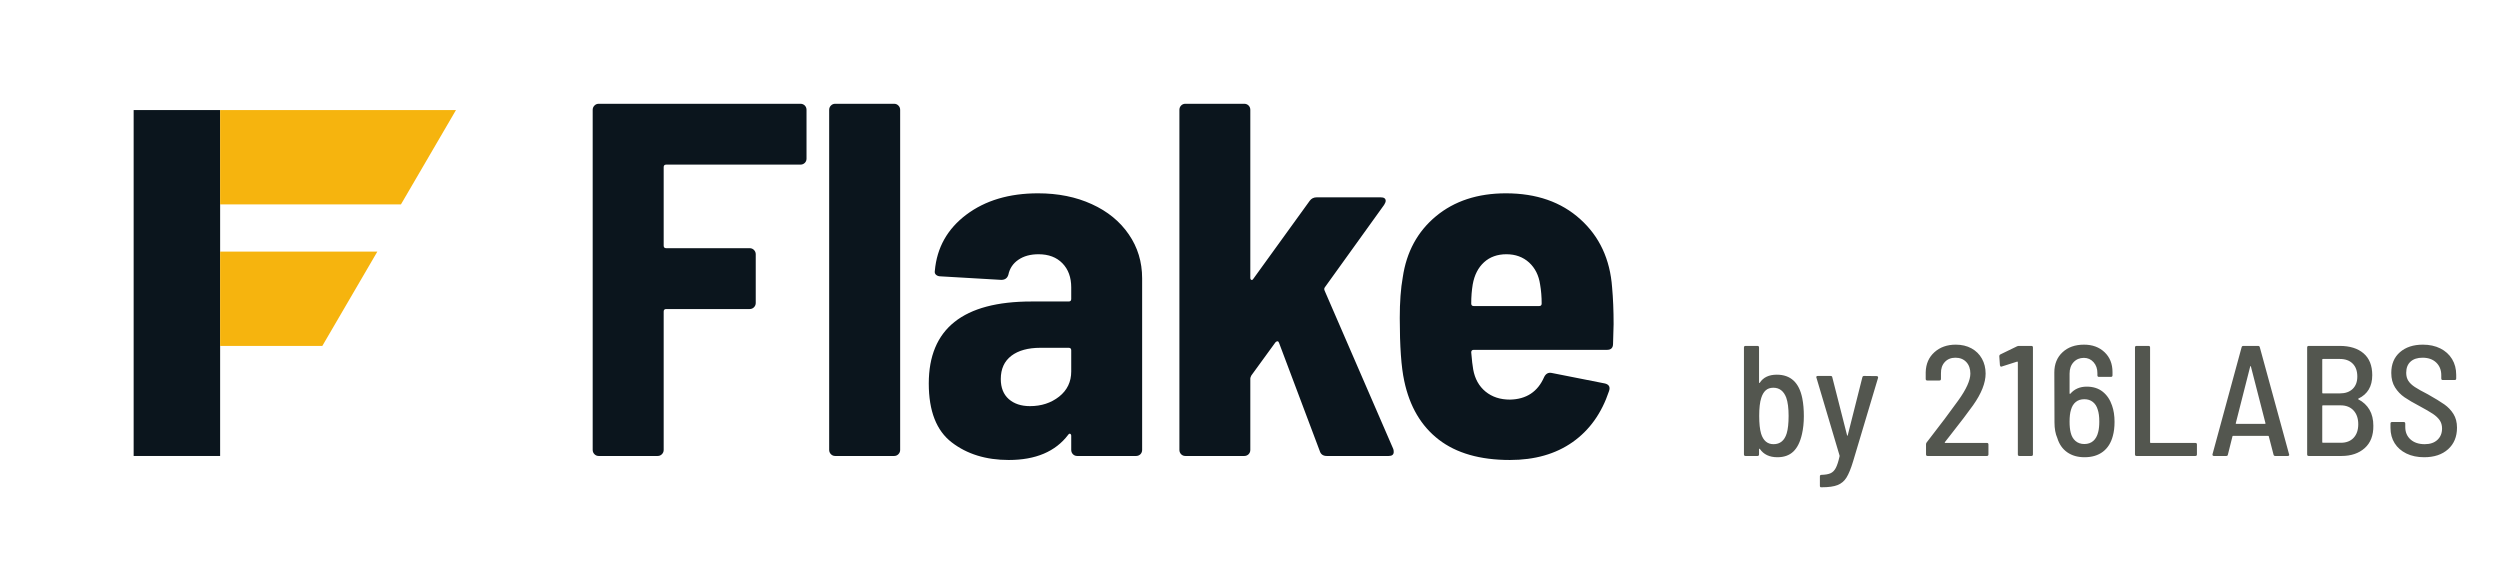
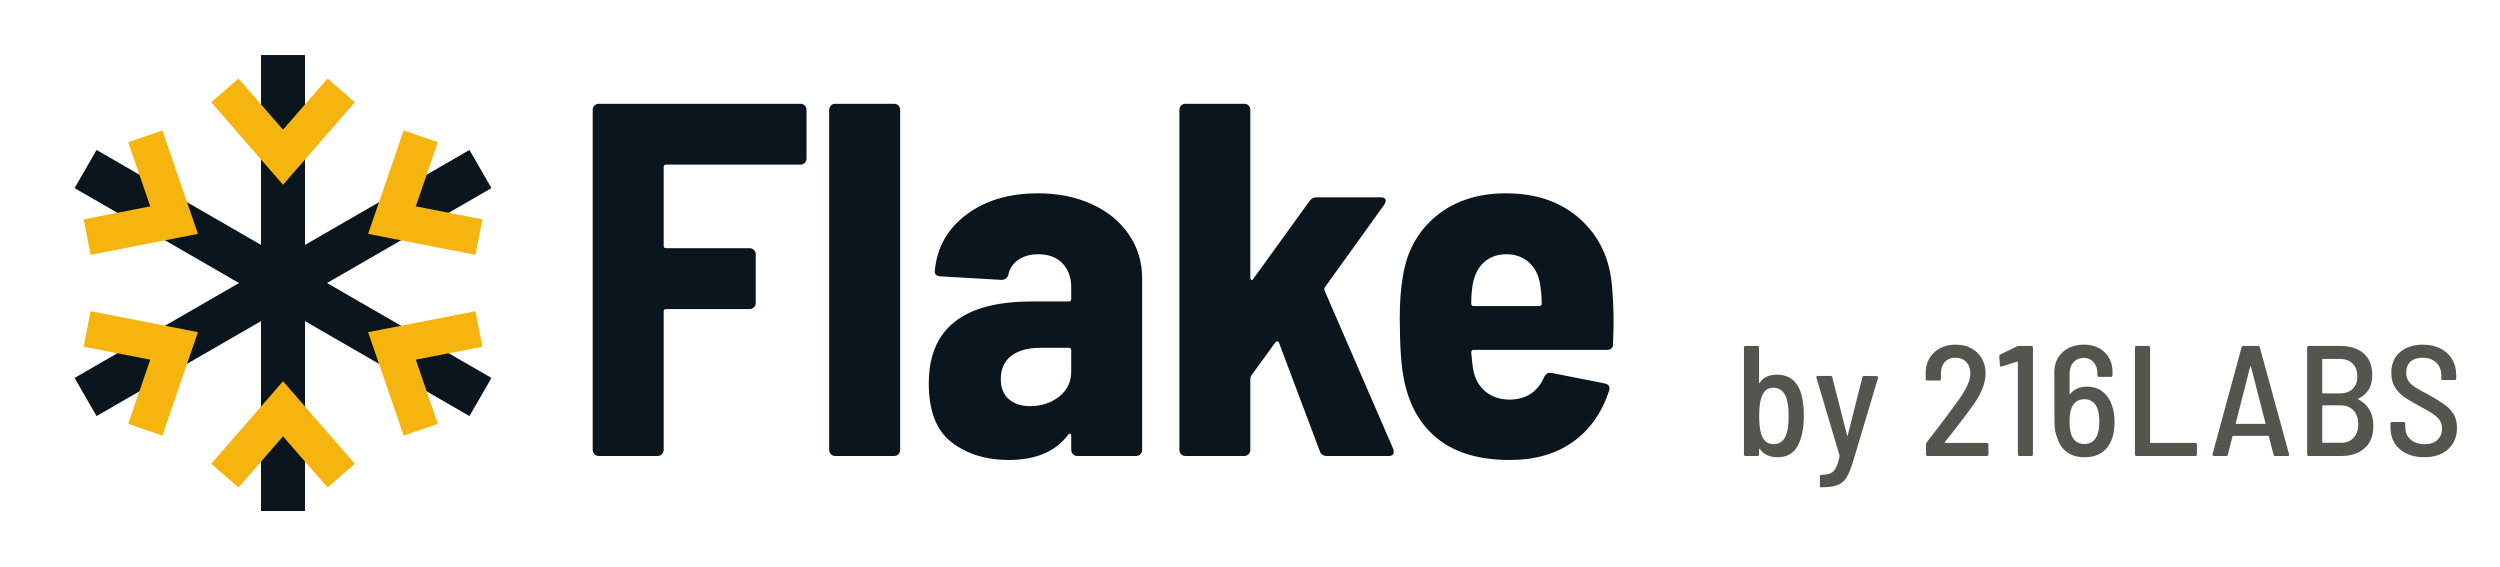
<svg xmlns="http://www.w3.org/2000/svg" viewBox="0 0 318 72" width="318" height="72" role="img" aria-label="Flake by 216LABS">
  <g transform="translate(4 4) scale(1)">
-     <path fill="#0b151d" d="M13 10h11v44H13z" />
-     <path fill="#f6b40e" d="M24 10h30l-7 12H24zM24 28h20l-7 12H24z" />
+     <g transform="rotate(0 32 32)">
+       <path fill="#0b151d" d="M29.2 3h5.6v29h-5.6z" />
+       <path fill="none" stroke="#f6b40e" stroke-width="4.6" d="M24.6 7.5L32 16l7.4-8.5" />
+     </g>
+     <g transform="rotate(60 32 32)">
+       <path fill="#0b151d" d="M29.2 3h5.6v29h-5.6z" />
+       <path fill="none" stroke="#f6b40e" stroke-width="4.6" d="M24.6 7.5L32 16l7.4-8.5" />
+     </g>
+     <g transform="rotate(120 32 32)">
+       <path fill="#0b151d" d="M29.2 3h5.6v29h-5.6z" />
+       <path fill="none" stroke="#f6b40e" stroke-width="4.6" d="M24.6 7.5L32 16l7.4-8.5" />
+     </g>
+     <g transform="rotate(180 32 32)">
+       <path fill="#0b151d" d="M29.2 3h5.6v29h-5.6z" />
+       <path fill="none" stroke="#f6b40e" stroke-width="4.6" d="M24.6 7.5L32 16l7.4-8.5" />
+     </g>
+     <g transform="rotate(240 32 32)">
+       <path fill="#0b151d" d="M29.2 3h5.6v29h-5.6z" />
+       <path fill="none" stroke="#f6b40e" stroke-width="4.6" d="M24.6 7.5L32 16l7.4-8.5" />
+     </g>
+     <g transform="rotate(300 32 32)">
+       <path fill="#0b151d" d="M29.2 3h5.6v29h-5.6z" />
+       <path fill="none" stroke="#f6b40e" stroke-width="4.6" d="M24.6 7.5L32 16l7.4-8.5" />
+     </g>
  </g>
  <path fill="#0b151d" d="M102.59 20.18Q102.59 20.50 102.37 20.72Q102.14 20.94 101.82 20.94L101.82 20.94L84.74 20.94Q84.42 20.94 84.42 21.26L84.42 21.26L84.42 31.25Q84.42 31.57 84.74 31.57L84.74 31.57L95.36 31.57Q95.68 31.57 95.90 31.79Q96.13 32.02 96.13 32.34L96.13 32.34L96.13 38.54Q96.13 38.86 95.90 39.09Q95.68 39.31 95.36 39.31L95.36 39.31L84.74 39.31Q84.42 39.31 84.42 39.63L84.42 39.63L84.42 57.23Q84.42 57.55 84.19 57.78Q83.97 58 83.65 58L83.65 58L76.16 58Q75.84 58 75.62 57.78Q75.39 57.55 75.39 57.23L75.39 57.23L75.39 13.97Q75.39 13.65 75.62 13.42Q75.84 13.20 76.16 13.20L76.16 13.20L101.82 13.20Q102.14 13.20 102.37 13.42Q102.59 13.65 102.59 13.97L102.59 13.97L102.59 20.18ZM106.24 58Q105.92 58 105.70 57.78Q105.47 57.55 105.47 57.23L105.47 57.23L105.47 13.97Q105.47 13.65 105.70 13.42Q105.92 13.20 106.24 13.20L106.24 13.20L113.73 13.20Q114.05 13.20 114.27 13.42Q114.50 13.65 114.50 13.97L114.50 13.97L114.50 57.23Q114.50 57.55 114.27 57.78Q114.05 58 113.73 58L113.73 58L106.24 58ZM132.03 24.59Q135.87 24.59 138.88 25.97Q141.89 27.34 143.58 29.81Q145.28 32.27 145.28 35.41L145.28 35.41L145.28 57.23Q145.28 57.55 145.06 57.78Q144.83 58 144.51 58L144.51 58L137.02 58Q136.70 58 136.48 57.78Q136.26 57.55 136.26 57.23L136.26 57.23L136.26 55.44Q136.26 55.25 136.13 55.18Q136 55.12 135.87 55.31L135.87 55.31Q133.44 58.51 128.32 58.51L128.32 58.51Q123.97 58.51 121.06 56.27Q118.14 54.03 118.14 48.78L118.14 48.78Q118.14 38.35 131.20 38.35L131.20 38.35L135.94 38.35Q136.26 38.35 136.26 38.03L136.26 38.03L136.26 36.56Q136.26 34.64 135.14 33.49Q134.02 32.34 132.10 32.34L132.10 32.34Q130.56 32.34 129.54 33.04Q128.51 33.74 128.26 34.96L128.26 34.96Q128.06 35.60 127.36 35.60L127.36 35.60L119.62 35.15Q119.30 35.15 119.07 34.96Q118.85 34.77 118.91 34.45L118.91 34.45Q119.30 30.03 122.91 27.31Q126.53 24.59 132.03 24.59L132.03 24.59ZM131.01 51.66Q133.18 51.66 134.72 50.45Q136.26 49.23 136.26 47.25L136.26 47.25L136.26 44.56Q136.26 44.24 135.94 44.24L135.94 44.24L132.35 44.24Q129.98 44.24 128.64 45.26Q127.30 46.29 127.30 48.21L127.30 48.21Q127.30 49.87 128.32 50.77Q129.34 51.66 131.01 51.66L131.01 51.66ZM150.78 58Q150.46 58 150.24 57.78Q150.02 57.55 150.02 57.23L150.02 57.23L150.02 13.97Q150.02 13.65 150.24 13.42Q150.46 13.20 150.78 13.20L150.78 13.20L158.27 13.20Q158.59 13.20 158.82 13.42Q159.04 13.65 159.04 13.97L159.04 13.97L159.04 35.34Q159.04 35.54 159.17 35.60Q159.30 35.66 159.42 35.47L159.42 35.47L166.59 25.55Q166.91 25.10 167.49 25.10L167.49 25.10L175.62 25.10Q176.26 25.10 176.26 25.55L176.26 25.55Q176.26 25.74 176.06 26.06L176.06 26.06L168.51 36.56Q168.38 36.75 168.51 37.01L168.51 37.01L177.22 57.10Q177.28 57.23 177.28 57.49L177.28 57.49Q177.28 58 176.64 58L176.64 58L168.77 58Q168.06 58 167.87 57.36L167.87 57.36L162.69 43.60Q162.62 43.41 162.50 43.41Q162.37 43.41 162.24 43.54L162.24 43.54L159.17 47.76Q159.04 48.02 159.04 48.14L159.04 48.14L159.04 57.23Q159.04 57.55 158.82 57.78Q158.59 58 158.27 58L158.27 58L150.78 58ZM205.06 36.56Q205.25 38.67 205.25 41.23L205.25 41.23L205.18 43.73Q205.18 44.50 204.42 44.50L204.42 44.50L187.46 44.50Q187.14 44.50 187.14 44.82L187.14 44.82Q187.26 46.29 187.39 46.99L187.39 46.99Q187.71 48.78 188.96 49.81Q190.21 50.83 192.06 50.83L192.06 50.83Q195.20 50.77 196.42 47.95L196.42 47.95Q196.74 47.31 197.38 47.44L197.38 47.44L204.16 48.78Q204.93 48.98 204.67 49.74L204.67 49.74Q203.26 53.97 200.03 56.24Q196.80 58.51 192.06 58.51L192.06 58.51Q186.37 58.51 183.01 55.92Q179.65 53.33 178.62 48.46L178.62 48.46Q178.05 45.84 178.05 40.46L178.05 40.46Q178.05 37.39 178.43 35.28L178.43 35.28Q179.14 30.42 182.66 27.50Q186.18 24.59 191.55 24.59L191.55 24.59Q197.38 24.59 201.02 27.89Q204.67 31.18 205.06 36.56L205.06 36.56ZM191.62 32.34Q189.89 32.34 188.77 33.36Q187.65 34.38 187.33 36.18L187.33 36.18Q187.14 37.33 187.14 38.61L187.14 38.61Q187.14 38.93 187.46 38.93L187.46 38.93L195.78 38.93Q196.10 38.93 196.10 38.61L196.10 38.61Q196.10 37.33 195.90 36.18L195.90 36.18Q195.65 34.45 194.50 33.39Q193.34 32.34 191.62 32.34L191.62 32.34Z" />
  <path fill="#53564f" d="M229.25 50.66Q229.45 51.66 229.45 52.94L229.45 52.94Q229.45 54.18 229.21 55.22L229.21 55.22Q228.87 56.72 228.11 57.44Q227.35 58.16 226.09 58.16L226.09 58.16Q224.57 58.16 223.85 57.10L223.85 57.10Q223.83 57.06 223.79 57.08Q223.75 57.10 223.75 57.14L223.75 57.14L223.75 57.80Q223.75 58 223.55 58L223.55 58L222.03 58Q221.83 58 221.83 57.80L221.83 57.80L221.83 44.20Q221.83 44 222.03 44L222.03 44L223.55 44Q223.75 44 223.75 44.20L223.75 44.20L223.75 48.66Q223.75 48.72 223.78 48.72Q223.81 48.72 223.85 48.68L223.85 48.68Q224.51 47.66 226.01 47.66L226.01 47.66Q228.65 47.66 229.25 50.66L229.25 50.66ZM227.27 55.12Q227.51 54.32 227.51 52.90L227.51 52.90Q227.51 51.42 227.21 50.58L227.21 50.58Q226.73 49.32 225.57 49.32L225.57 49.32Q224.97 49.32 224.60 49.65Q224.23 49.98 224.03 50.62L224.03 50.62Q223.77 51.42 223.77 52.90L223.77 52.90Q223.77 54.34 224.01 55.16L224.01 55.16Q224.43 56.50 225.59 56.50L225.59 56.50Q226.85 56.50 227.27 55.12L227.27 55.12ZM231.63 61.98Q231.49 61.98 231.49 61.78L231.49 61.78L231.49 60.60Q231.49 60.40 231.69 60.40L231.69 60.40L231.71 60.40Q232.43 60.38 232.84 60.20Q233.25 60.02 233.51 59.53Q233.77 59.04 233.99 58.06L233.99 58.06Q234.01 58.04 234.00 57.99Q233.99 57.94 233.99 57.94L233.99 57.94L231.05 48.04L231.03 47.98Q231.03 47.82 231.23 47.82L231.23 47.82L232.85 47.82Q233.05 47.82 233.07 48L233.07 48L234.95 55.38Q234.97 55.42 234.99 55.43Q235.01 55.44 235.03 55.38L235.03 55.38L236.89 48Q236.93 47.82 237.11 47.82L237.11 47.82L238.71 47.84Q238.81 47.84 238.86 47.90Q238.91 47.96 238.89 48.06L238.89 48.06L235.71 58.70Q235.29 60.08 234.87 60.75Q234.45 61.42 233.74 61.70Q233.03 61.98 231.75 61.98L231.75 61.98L231.63 61.98ZM247.39 56.24Q247.33 56.34 247.43 56.34L247.43 56.34L252.73 56.34Q252.93 56.34 252.93 56.54L252.93 56.54L252.93 57.80Q252.93 58 252.73 58L252.73 58L245.19 58Q244.99 58 244.99 57.80L244.99 57.80L244.99 56.52Q244.99 56.38 245.07 56.28L245.07 56.28Q247.65 52.96 249.09 50.94L249.09 50.94Q250.63 48.80 250.63 47.52L250.63 47.52Q250.63 46.60 250.11 46.05Q249.59 45.50 248.73 45.50L248.73 45.50Q247.89 45.50 247.38 46.05Q246.87 46.60 246.89 47.50L246.89 47.50L246.89 48.20Q246.89 48.40 246.69 48.40L246.69 48.40L245.15 48.40Q244.95 48.40 244.95 48.20L244.95 48.20L244.95 47.34Q244.99 45.76 246.06 44.80Q247.13 43.84 248.77 43.84L248.77 43.84Q249.91 43.84 250.77 44.31Q251.63 44.78 252.10 45.62Q252.57 46.46 252.57 47.52L252.57 47.52Q252.57 49.30 250.97 51.56L250.97 51.56Q250.05 52.86 247.97 55.50L247.97 55.50L247.39 56.24ZM256.55 44.06Q256.67 44 256.81 44L256.81 44L258.39 44Q258.59 44 258.59 44.20L258.59 44.20L258.59 57.80Q258.59 58 258.39 58L258.39 58L256.87 58Q256.67 58 256.67 57.80L256.67 57.80L256.67 46.08Q256.67 46.04 256.64 46.01Q256.61 45.98 256.57 46L256.57 46L254.63 46.62L254.55 46.64Q254.43 46.64 254.39 46.46L254.39 46.46L254.31 45.32Q254.31 45.16 254.45 45.08L254.45 45.08L256.55 44.06ZM268.65 51.58Q268.97 52.48 268.97 53.66L268.97 53.66Q268.97 54.68 268.75 55.46L268.75 55.46Q268.41 56.76 267.49 57.46Q266.57 58.16 265.15 58.16L265.15 58.16Q263.85 58.16 262.95 57.53Q262.05 56.90 261.69 55.72L261.69 55.72Q261.33 54.92 261.33 53.72L261.33 53.72L261.31 47.38Q261.31 45.78 262.35 44.81Q263.39 43.84 265.09 43.84L265.09 43.84Q266.69 43.84 267.70 44.80Q268.71 45.76 268.71 47.32L268.71 47.32L268.71 47.74Q268.71 47.94 268.51 47.94L268.51 47.94L266.99 47.94Q266.79 47.94 266.79 47.74L266.79 47.74L266.79 47.46Q266.79 46.62 266.30 46.07Q265.81 45.52 265.07 45.52L265.07 45.52Q264.27 45.52 263.76 46.07Q263.25 46.62 263.25 47.52L263.25 47.52L263.25 50.04Q263.25 50.08 263.28 50.10Q263.31 50.12 263.35 50.08L263.35 50.08Q264.13 49.18 265.43 49.18L265.43 49.18Q266.65 49.18 267.46 49.82Q268.27 50.46 268.65 51.58L268.65 51.58ZM266.89 54.96Q267.03 54.42 267.03 53.62L267.03 53.62Q267.03 52.68 266.83 52.10L266.83 52.10Q266.65 51.48 266.21 51.13Q265.77 50.78 265.13 50.78L265.13 50.78Q264.47 50.78 264.04 51.13Q263.61 51.48 263.43 52.12L263.43 52.12Q263.25 52.68 263.25 53.64L263.25 53.64Q263.25 54.46 263.39 55.02L263.39 55.02Q263.55 55.70 264.00 56.09Q264.45 56.48 265.13 56.48L265.13 56.48Q265.81 56.48 266.26 56.09Q266.71 55.70 266.89 54.96L266.89 54.96ZM271.77 58Q271.57 58 271.57 57.80L271.57 57.80L271.57 44.20Q271.57 44 271.77 44L271.77 44L273.29 44Q273.49 44 273.49 44.20L273.49 44.20L273.49 56.26Q273.49 56.34 273.57 56.34L273.57 56.34L279.25 56.34Q279.45 56.34 279.45 56.54L279.45 56.54L279.45 57.80Q279.45 58 279.25 58L279.25 58L271.77 58ZM289.41 58Q289.23 58 289.19 57.82L289.19 57.82L288.59 55.50Q288.57 55.44 288.49 55.44L288.49 55.44L284.07 55.44Q283.97 55.44 283.97 55.50L283.97 55.50L283.39 57.82Q283.37 58 283.17 58L283.17 58L281.61 58Q281.51 58 281.46 57.94Q281.41 57.88 281.43 57.78L281.43 57.78L285.13 44.18Q285.17 44 285.35 44L285.35 44L287.23 44Q287.41 44 287.45 44.18L287.45 44.18L291.17 57.78L291.19 57.84Q291.19 58 290.99 58L290.99 58L289.41 58ZM284.39 53.84Q284.37 53.86 284.40 53.89Q284.43 53.92 284.47 53.92L284.47 53.92L288.09 53.92Q288.13 53.92 288.16 53.89Q288.19 53.86 288.17 53.84L288.17 53.84L286.31 46.60Q286.29 46.56 286.27 46.56Q286.25 46.56 286.23 46.60L286.23 46.60L284.39 53.84ZM301.89 54.16Q301.91 56 300.79 57Q299.67 58 297.83 58L297.83 58L293.67 58Q293.47 58 293.47 57.80L293.47 57.80L293.47 44.20Q293.47 44 293.67 44L293.67 44L297.61 44Q299.55 44 300.65 44.95Q301.75 45.90 301.75 47.72L301.75 47.72Q301.75 49.86 299.99 50.70L299.99 50.70Q299.89 50.76 299.99 50.80L299.99 50.80Q300.91 51.28 301.40 52.12Q301.89 52.96 301.89 54.16L301.89 54.16ZM295.47 45.66Q295.39 45.66 295.39 45.74L295.39 45.74L295.39 49.96Q295.39 50.04 295.47 50.04L295.47 50.04L297.63 50.04Q298.67 50.04 299.26 49.47Q299.85 48.90 299.85 47.90L299.85 47.90Q299.85 46.84 299.26 46.25Q298.67 45.66 297.63 45.66L297.63 45.66L295.47 45.66ZM297.75 56.32Q298.79 56.32 299.38 55.69Q299.97 55.06 299.97 53.96L299.97 53.96Q299.97 52.86 299.37 52.21Q298.77 51.56 297.73 51.56L297.73 51.56L295.47 51.56Q295.39 51.56 295.39 51.64L295.39 51.64L295.39 56.24Q295.39 56.32 295.47 56.32L295.47 56.32L297.75 56.32ZM308.35 58.16Q307.07 58.16 306.10 57.69Q305.13 57.22 304.60 56.38Q304.07 55.54 304.07 54.42L304.07 54.42L304.07 53.88Q304.07 53.68 304.27 53.68L304.27 53.68L305.75 53.68Q305.95 53.68 305.95 53.88L305.95 53.88L305.95 54.32Q305.95 55.30 306.62 55.90Q307.29 56.50 308.43 56.50L308.43 56.50Q309.45 56.50 310.04 55.95Q310.63 55.40 310.63 54.50L310.63 54.50Q310.63 53.90 310.33 53.46Q310.03 53.02 309.46 52.64Q308.89 52.26 307.81 51.68L307.81 51.68Q306.59 51.04 305.86 50.54Q305.13 50.04 304.65 49.28Q304.17 48.52 304.17 47.44L304.17 47.44Q304.17 45.76 305.27 44.80Q306.37 43.84 308.19 43.84L308.19 43.84Q309.45 43.84 310.41 44.32Q311.37 44.80 311.90 45.67Q312.43 46.54 312.43 47.68L312.43 47.68L312.43 48.14Q312.43 48.34 312.23 48.34L312.23 48.34L310.73 48.34Q310.53 48.34 310.53 48.14L310.53 48.14L310.53 47.72Q310.53 46.74 309.89 46.12Q309.25 45.50 308.15 45.50L308.15 45.50Q307.17 45.50 306.62 46Q306.07 46.50 306.07 47.42L306.07 47.42Q306.07 48.02 306.34 48.44Q306.61 48.86 307.17 49.23Q307.73 49.60 308.83 50.16L308.83 50.16Q310.21 50.94 310.92 51.44Q311.63 51.94 312.08 52.66Q312.53 53.38 312.53 54.40L312.53 54.40Q312.53 56.12 311.40 57.14Q310.27 58.16 308.35 58.16L308.35 58.16Z" />
</svg>
